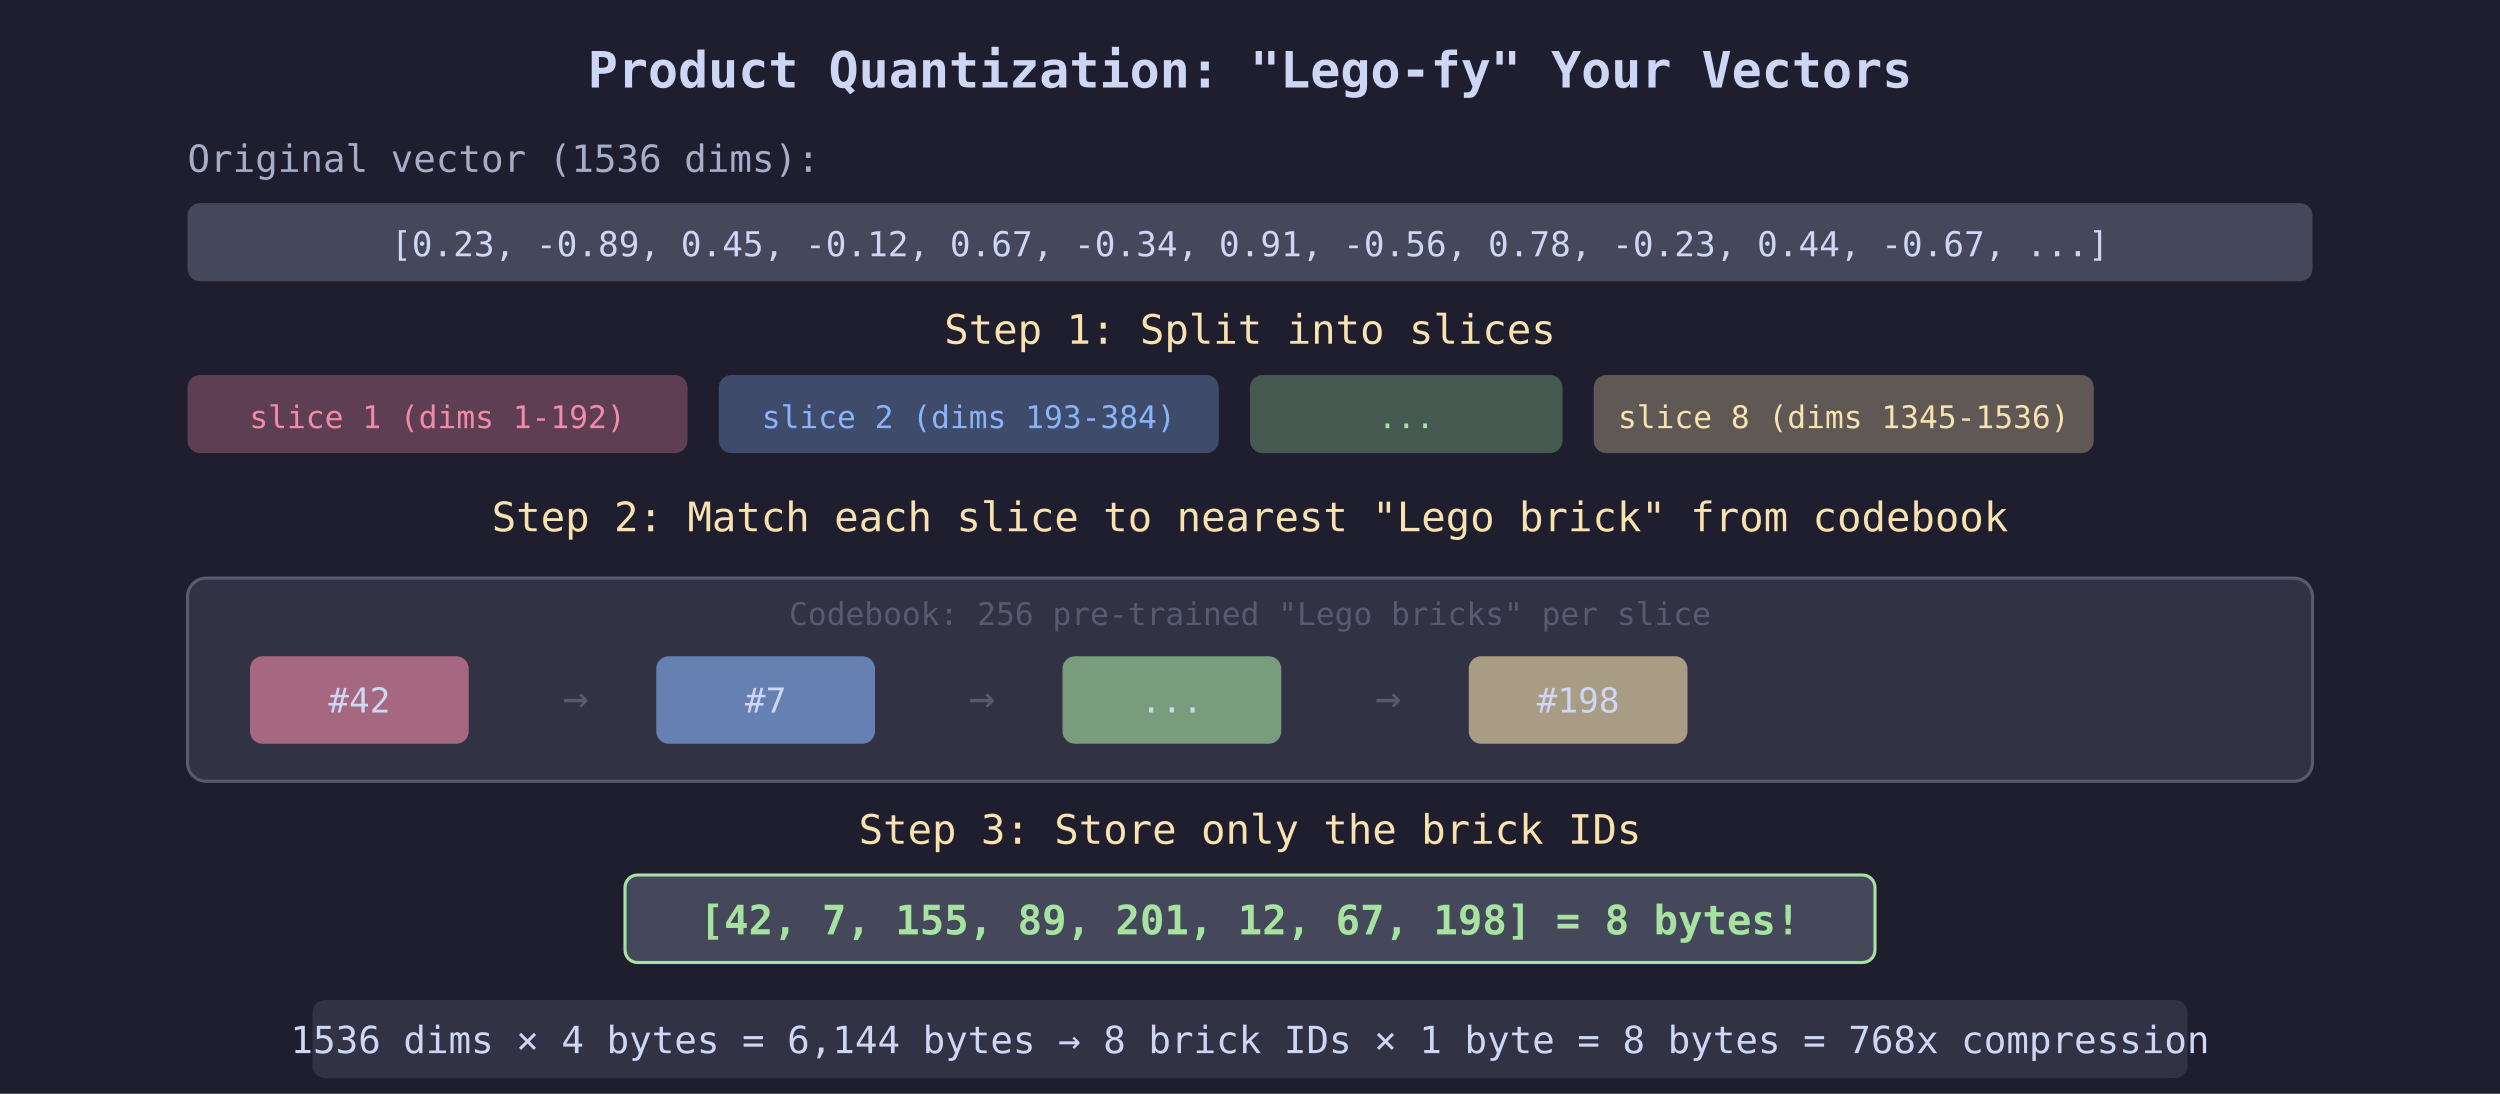
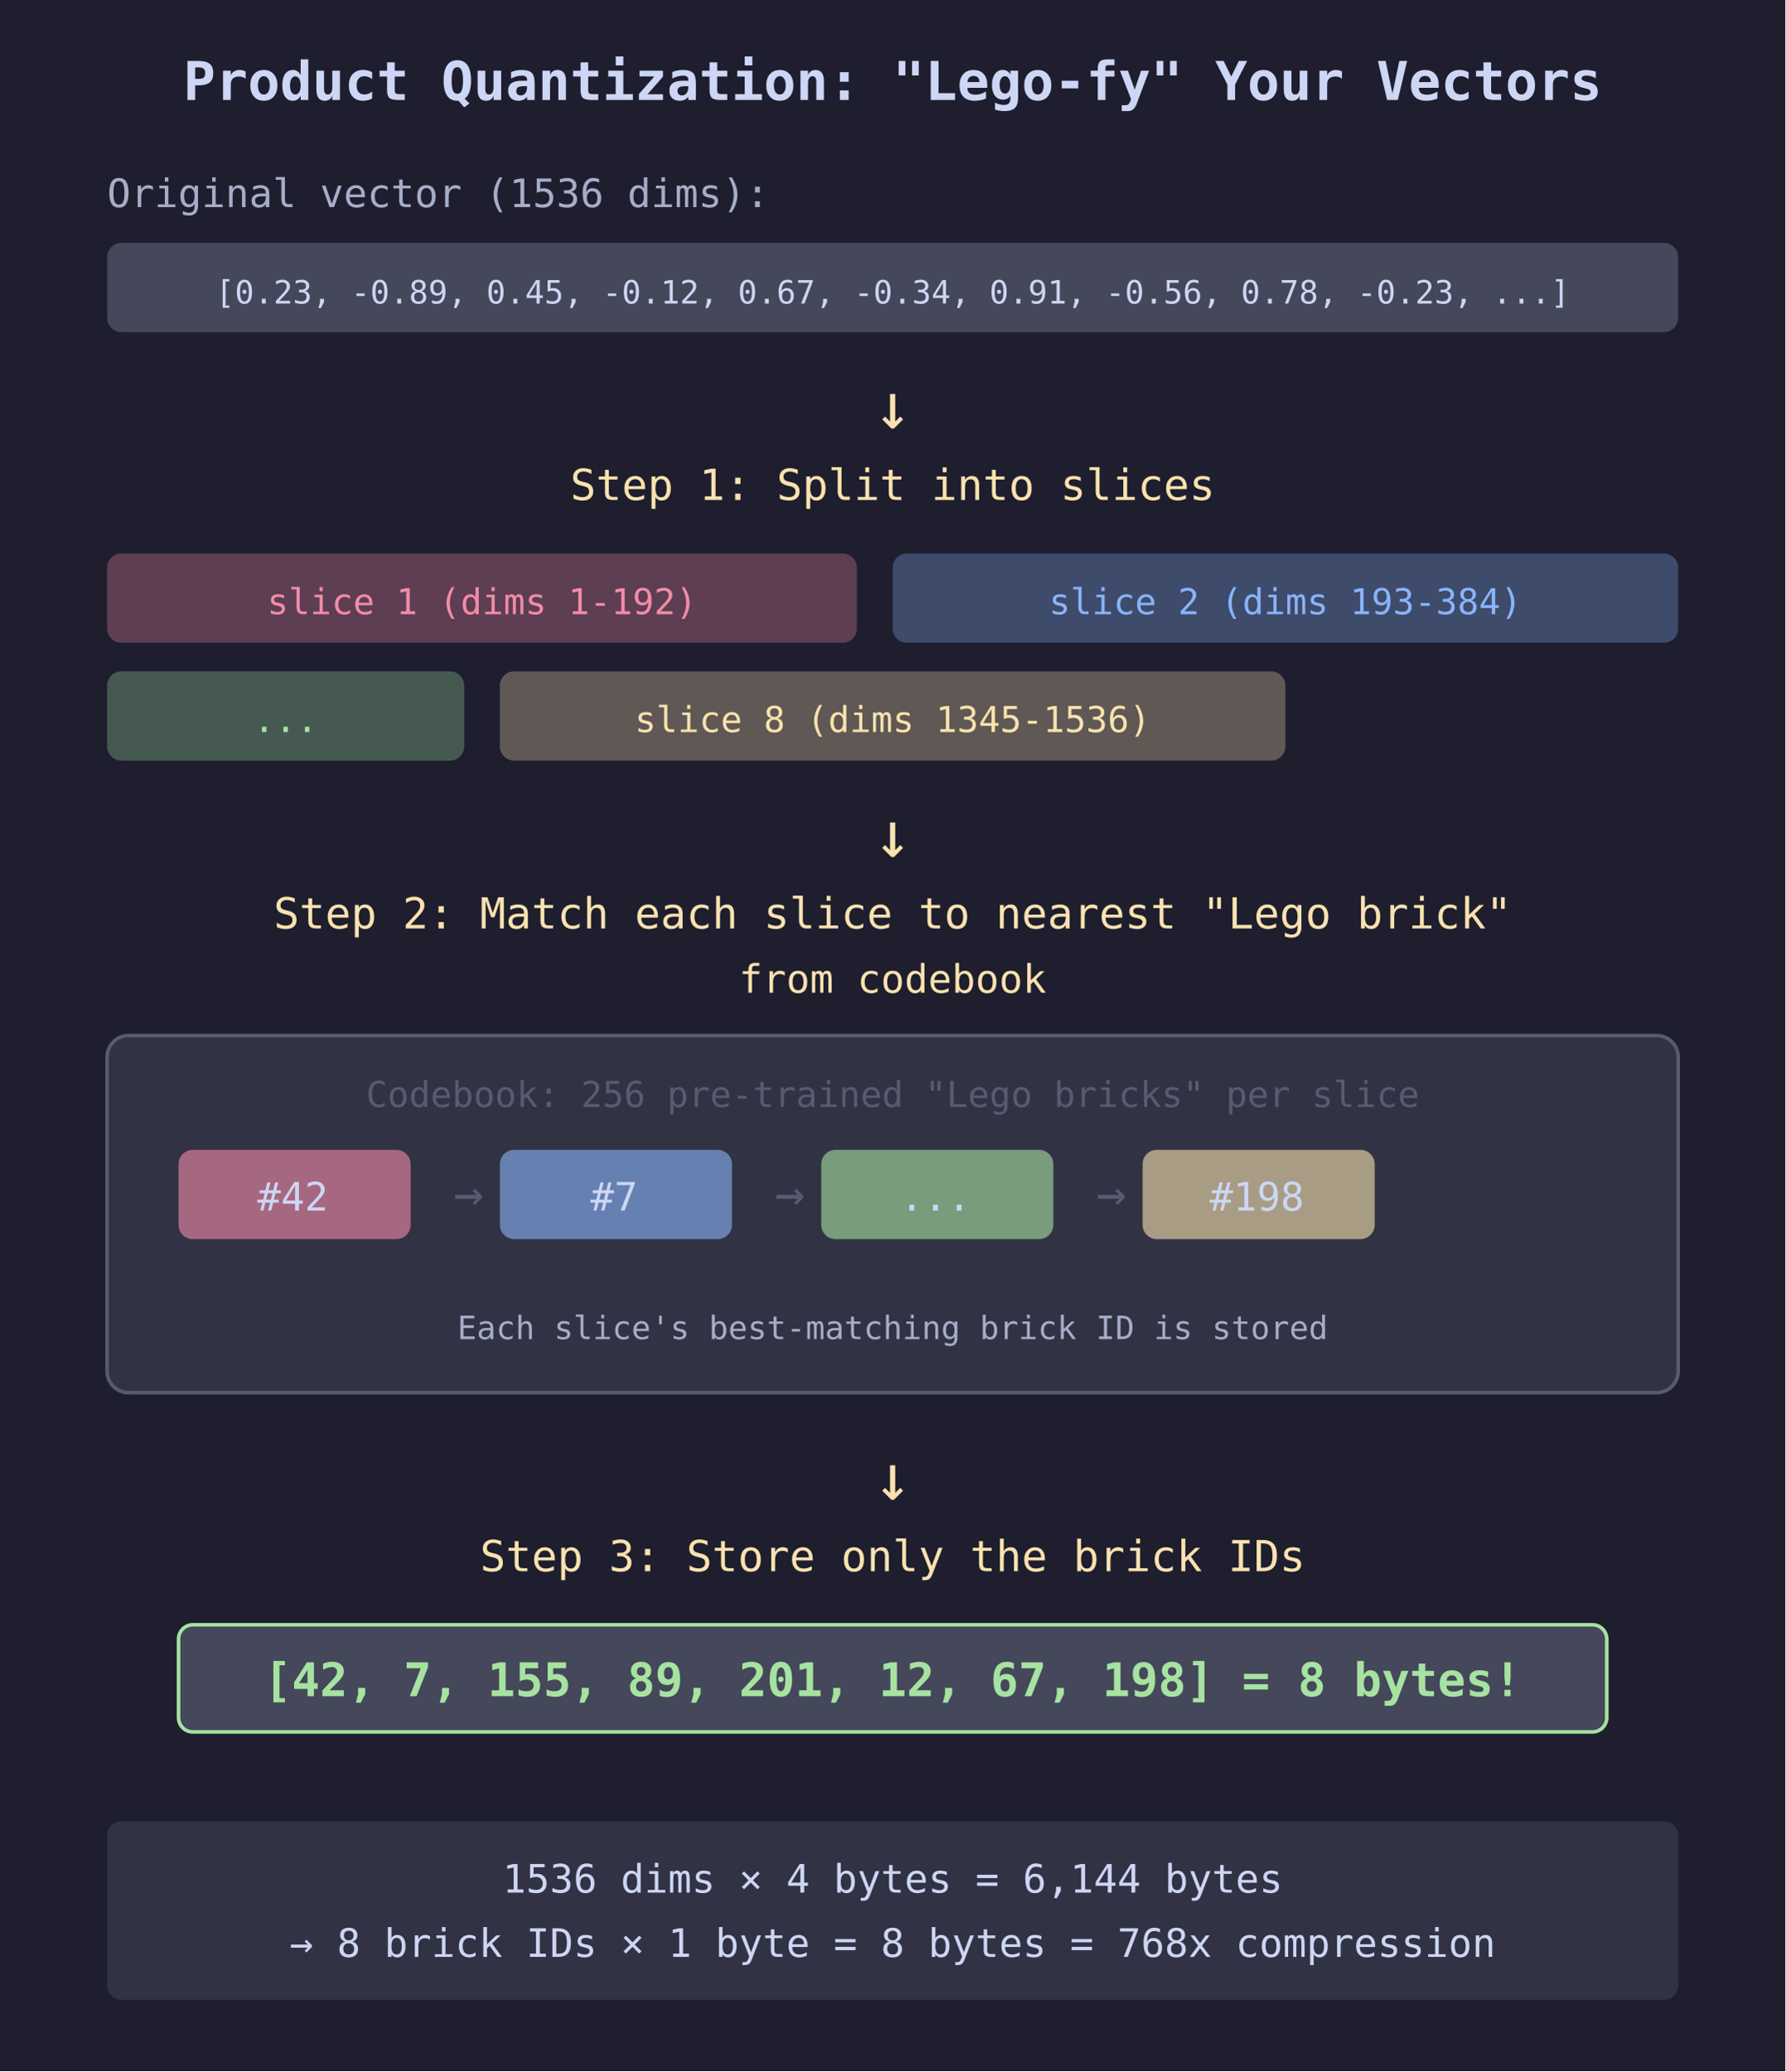
- <svg xmlns="http://www.w3.org/2000/svg" viewBox="0 0 800 350" font-family="monospace">
-   <rect width="800" height="350" fill="#1e1e2e" />
-   <text x="400" y="28" fill="#cdd6f4" font-size="16" font-weight="bold" text-anchor="middle">Product Quantization: "Lego-fy" Your Vectors</text>
-   <text x="60" y="55" fill="#a6adc8" font-size="12">Original vector (1536 dims):</text>
-   <rect x="60" y="65" width="680" height="25" fill="#45475a" rx="4" />
-   <text x="400" y="82" fill="#cdd6f4" font-size="11" text-anchor="middle">[0.23, -0.89, 0.45, -0.12, 0.67, -0.34, 0.91, -0.56, 0.78, -0.23, 0.44, -0.67, ...]</text>
-   <text x="400" y="110" fill="#f9e2af" font-size="13" text-anchor="middle">Step 1: Split into slices</text>
-   <rect x="60" y="120" width="160" height="25" fill="#f38ba8" rx="4" opacity="0.3" />
-   <text x="140" y="137" fill="#f38ba8" font-size="10" text-anchor="middle">slice 1 (dims 1-192)</text>
-   <rect x="230" y="120" width="160" height="25" fill="#89b4fa" rx="4" opacity="0.3" />
-   <text x="310" y="137" fill="#89b4fa" font-size="10" text-anchor="middle">slice 2 (dims 193-384)</text>
-   <rect x="400" y="120" width="100" height="25" fill="#a6e3a1" rx="4" opacity="0.3" />
-   <text x="450" y="137" fill="#a6e3a1" font-size="10" text-anchor="middle">...</text>
-   <rect x="510" y="120" width="160" height="25" fill="#f9e2af" rx="4" opacity="0.3" />
-   <text x="590" y="137" fill="#f9e2af" font-size="10" text-anchor="middle">slice 8 (dims 1345-1536)</text>
-   <text x="400" y="170" fill="#f9e2af" font-size="13" text-anchor="middle">Step 2: Match each slice to nearest "Lego brick" from codebook</text>
-   <rect x="60" y="185" width="680" height="65" fill="#313244" rx="6" stroke="#585b70" stroke-width="1" />
-   <text x="400" y="200" fill="#585b70" font-size="10" text-anchor="middle">Codebook: 256 pre-trained "Lego bricks" per slice</text>
-   <rect x="80" y="210" width="70" height="28" fill="#f38ba8" rx="4" opacity="0.6" />
-   <text x="115" y="228" fill="#cdd6f4" font-size="11" text-anchor="middle">#42</text>
-   <rect x="170" y="210" width="20" height="28" fill="none" />
-   <text x="180" y="228" fill="#585b70" font-size="14">→</text>
-   <rect x="210" y="210" width="70" height="28" fill="#89b4fa" rx="4" opacity="0.6" />
-   <text x="245" y="228" fill="#cdd6f4" font-size="11" text-anchor="middle">#7</text>
-   <rect x="300" y="210" width="20" height="28" fill="none" />
-   <text x="310" y="228" fill="#585b70" font-size="14">→</text>
-   <rect x="340" y="210" width="70" height="28" fill="#a6e3a1" rx="4" opacity="0.6" />
-   <text x="375" y="228" fill="#cdd6f4" font-size="11" text-anchor="middle">...</text>
-   <rect x="430" y="210" width="20" height="28" fill="none" />
-   <text x="440" y="228" fill="#585b70" font-size="14">→</text>
-   <rect x="470" y="210" width="70" height="28" fill="#f9e2af" rx="4" opacity="0.6" />
-   <text x="505" y="228" fill="#cdd6f4" font-size="11" text-anchor="middle">#198</text>
-   <text x="400" y="270" fill="#f9e2af" font-size="13" text-anchor="middle">Step 3: Store only the brick IDs</text>
-   <rect x="200" y="280" width="400" height="28" fill="#45475a" rx="4" stroke="#a6e3a1" stroke-width="1" />
-   <text x="400" y="299" fill="#a6e3a1" font-size="13" text-anchor="middle" font-weight="bold">[42, 7, 155, 89, 201, 12, 67, 198]  =  8 bytes!</text>
-   <rect x="100" y="320" width="600" height="25" fill="#313244" rx="4" />
-   <text x="400" y="337" fill="#cdd6f4" font-size="12" text-anchor="middle">1536 dims × 4 bytes = 6,144 bytes  →  8 brick IDs × 1 byte = 8 bytes  =  768x compression</text>
+ <svg xmlns="http://www.w3.org/2000/svg" viewBox="0 0 500 580" font-family="monospace">
+   <rect width="500" height="580" fill="#1e1e2e" />
+   <text x="250" y="28" fill="#cdd6f4" font-size="15" font-weight="bold" text-anchor="middle">Product Quantization: "Lego-fy" Your Vectors</text>
+   <text x="30" y="58" fill="#a6adc8" font-size="11">Original vector (1536 dims):</text>
+   <rect x="30" y="68" width="440" height="25" fill="#45475a" rx="4" />
+   <text x="250" y="85" fill="#cdd6f4" font-size="9" text-anchor="middle">[0.23, -0.89, 0.45, -0.12, 0.67, -0.34, 0.91, -0.56, 0.78, -0.23, ...]</text>
+   <text x="250" y="120" fill="#f9e2af" font-size="18" text-anchor="middle">↓</text>
+   <text x="250" y="140" fill="#f9e2af" font-size="12" text-anchor="middle">Step 1: Split into slices</text>
+   <rect x="30" y="155" width="210" height="25" fill="#f38ba8" rx="4" opacity="0.3" />
+   <text x="135" y="172" fill="#f38ba8" font-size="10" text-anchor="middle">slice 1 (dims 1-192)</text>
+   <rect x="250" y="155" width="220" height="25" fill="#89b4fa" rx="4" opacity="0.3" />
+   <text x="360" y="172" fill="#89b4fa" font-size="10" text-anchor="middle">slice 2 (dims 193-384)</text>
+   <rect x="30" y="188" width="100" height="25" fill="#a6e3a1" rx="4" opacity="0.3" />
+   <text x="80" y="205" fill="#a6e3a1" font-size="10" text-anchor="middle">...</text>
+   <rect x="140" y="188" width="220" height="25" fill="#f9e2af" rx="4" opacity="0.3" />
+   <text x="250" y="205" fill="#f9e2af" font-size="10" text-anchor="middle">slice 8 (dims 1345-1536)</text>
+   <text x="250" y="240" fill="#f9e2af" font-size="18" text-anchor="middle">↓</text>
+   <text x="250" y="260" fill="#f9e2af" font-size="12" text-anchor="middle">Step 2: Match each slice to nearest "Lego brick"</text>
+   <text x="250" y="278" fill="#f9e2af" font-size="11" text-anchor="middle">from codebook</text>
+   <rect x="30" y="290" width="440" height="100" fill="#313244" rx="6" stroke="#585b70" stroke-width="1" />
+   <text x="250" y="310" fill="#585b70" font-size="10" text-anchor="middle">Codebook: 256 pre-trained "Lego bricks" per slice</text>
+   <rect x="50" y="322" width="65" height="25" fill="#f38ba8" rx="4" opacity="0.6" />
+   <text x="82" y="339" fill="#cdd6f4" font-size="11" text-anchor="middle">#42</text>
+   <text x="127" y="339" fill="#585b70" font-size="14">→</text>
+   <rect x="140" y="322" width="65" height="25" fill="#89b4fa" rx="4" opacity="0.6" />
+   <text x="172" y="339" fill="#cdd6f4" font-size="11" text-anchor="middle">#7</text>
+   <text x="217" y="339" fill="#585b70" font-size="14">→</text>
+   <rect x="230" y="322" width="65" height="25" fill="#a6e3a1" rx="4" opacity="0.6" />
+   <text x="262" y="339" fill="#cdd6f4" font-size="11" text-anchor="middle">...</text>
+   <text x="307" y="339" fill="#585b70" font-size="14">→</text>
+   <rect x="320" y="322" width="65" height="25" fill="#f9e2af" rx="4" opacity="0.6" />
+   <text x="352" y="339" fill="#cdd6f4" font-size="11" text-anchor="middle">#198</text>
+   <text x="250" y="375" fill="#a6adc8" font-size="9" text-anchor="middle">Each slice's best-matching brick ID is stored</text>
+   <text x="250" y="420" fill="#f9e2af" font-size="18" text-anchor="middle">↓</text>
+   <text x="250" y="440" fill="#f9e2af" font-size="12" text-anchor="middle">Step 3: Store only the brick IDs</text>
+   <rect x="50" y="455" width="400" height="30" fill="#45475a" rx="4" stroke="#a6e3a1" stroke-width="1" />
+   <text x="250" y="475" fill="#a6e3a1" font-size="13" text-anchor="middle" font-weight="bold">[42, 7, 155, 89, 201, 12, 67, 198]  =  8 bytes!</text>
+   <rect x="30" y="510" width="440" height="50" fill="#313244" rx="4" />
+   <text x="250" y="530" fill="#cdd6f4" font-size="11" text-anchor="middle">1536 dims × 4 bytes = 6,144 bytes</text>
+   <text x="250" y="548" fill="#cdd6f4" font-size="11" text-anchor="middle">→  8 brick IDs × 1 byte = 8 bytes  =  768x compression</text>
</svg>
